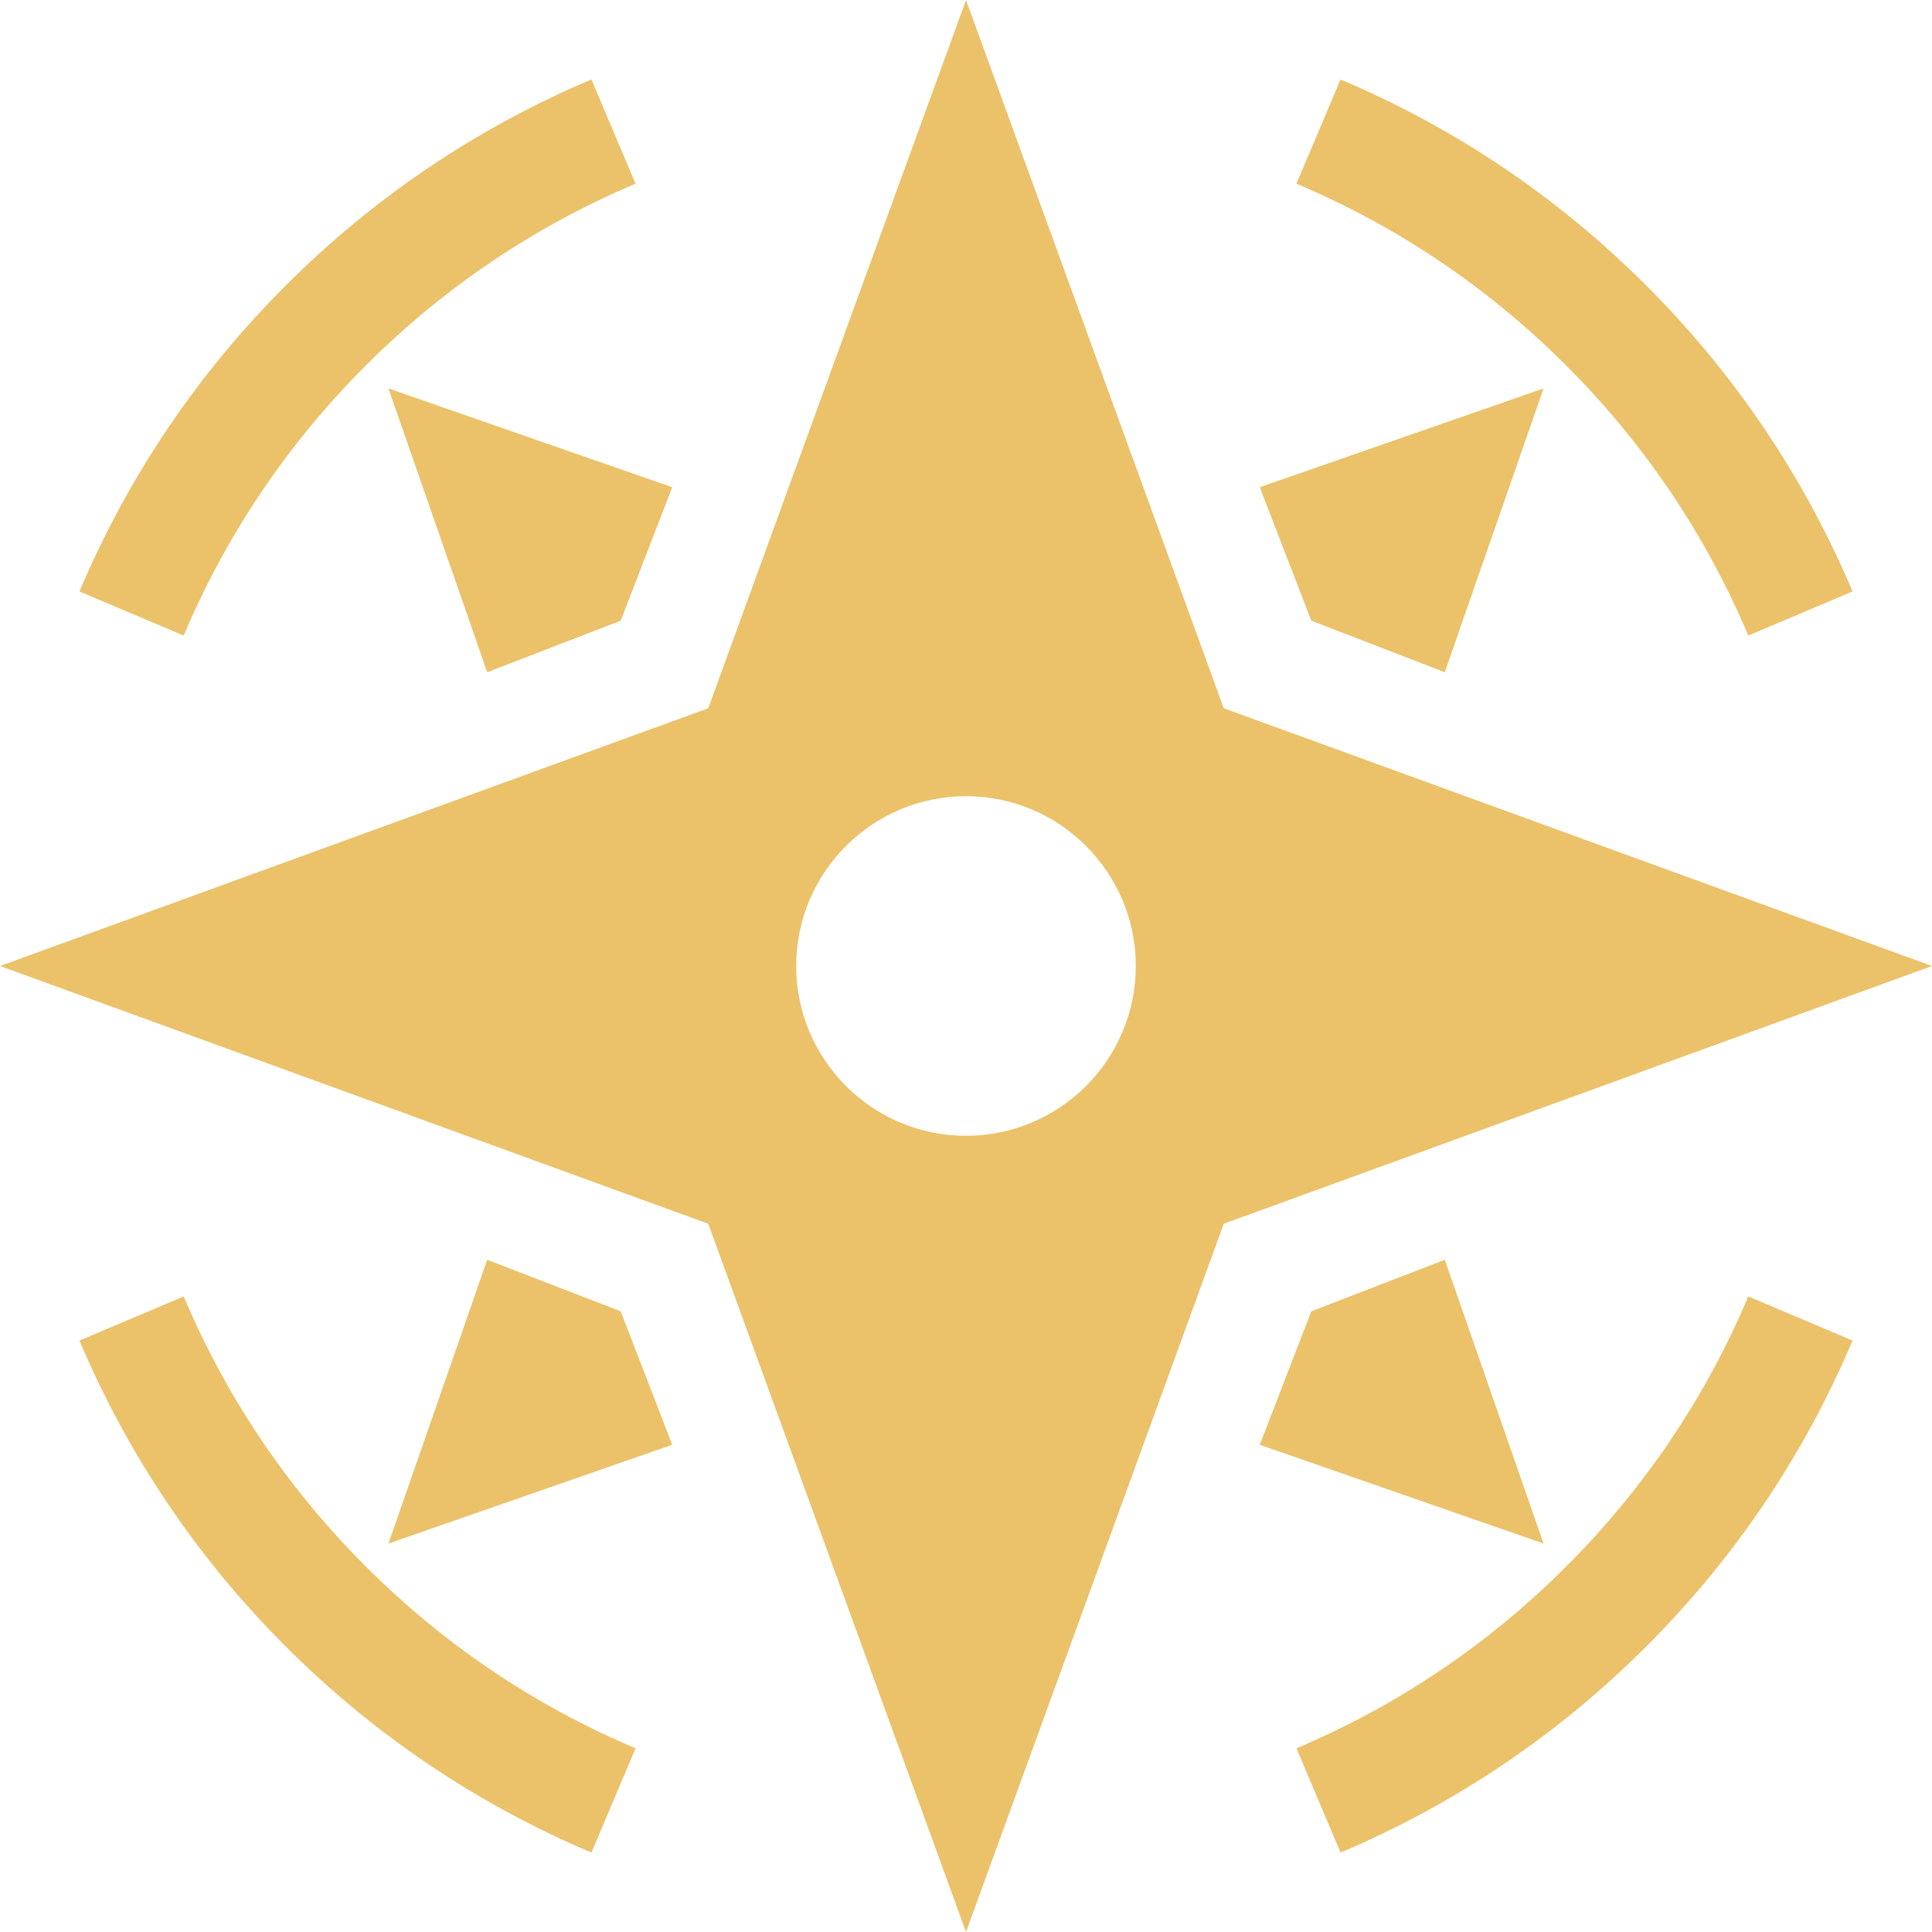
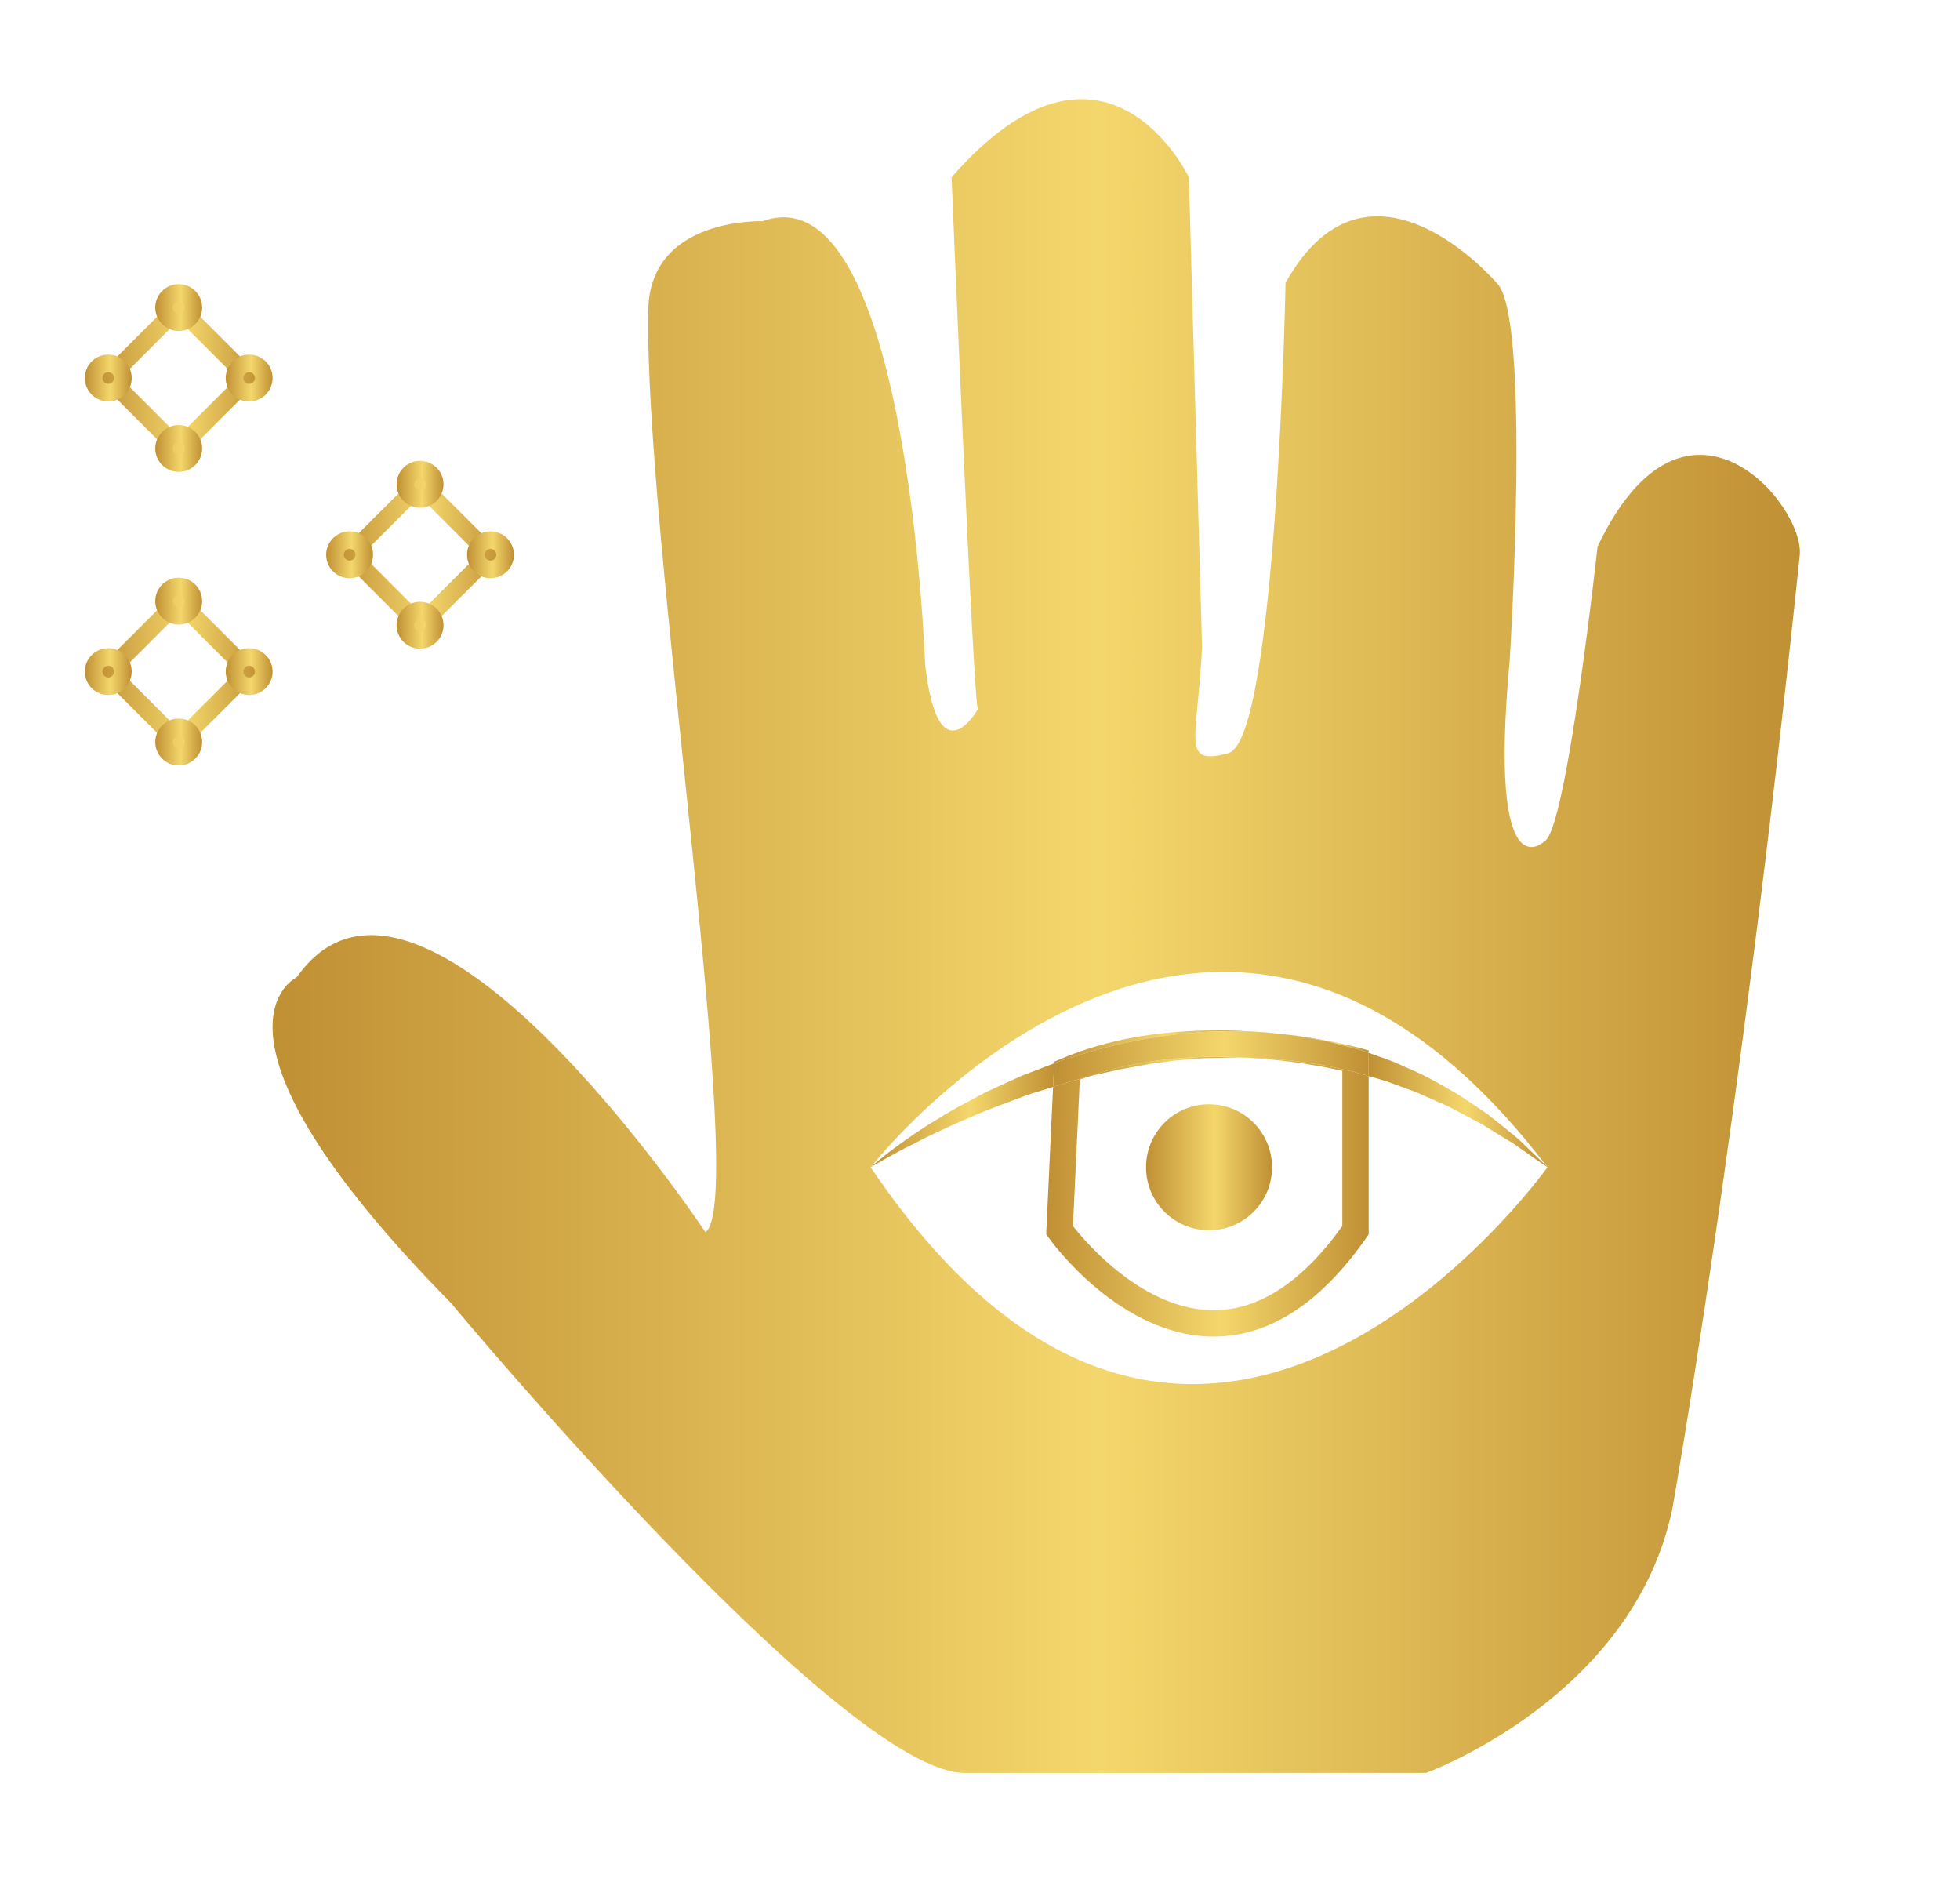
- <svg xmlns="http://www.w3.org/2000/svg" version="1.1" x="0" y="0" viewBox="0 0 512 512" style="enable-background:new 0 0 512 512" xml:space="preserve" class="hovered-paths">
+ <svg xmlns="http://www.w3.org/2000/svg" version="1.1" id="Layer_1" x="0px" y="0px" width="446px" height="428px" viewBox="0 0 446 428" enable-background="new 0 0 446 428" xml:space="preserve">
  <g>
-     <path d="M436.307 75.693c-23.394-23.408-50.669-41.792-81.05-54.639l-11.689 27.627c26.807 11.338 50.874 27.554 71.528 48.223 20.67 20.654 36.885 44.721 48.223 71.528l27.627-11.689c-12.847-30.381-31.23-57.656-54.639-81.05zM156.742 21.053c-30.381 12.847-57.656 31.23-81.05 54.639-23.408 23.394-41.792 50.669-54.639 81.05l27.627 11.689c11.339-26.806 27.554-50.873 48.223-71.528 20.654-20.669 44.722-36.885 71.528-48.223l-11.689-27.627zM96.904 415.096c-20.67-20.654-36.885-44.721-48.223-71.528l-27.627 11.689c12.847 30.381 31.23 57.656 54.639 81.05 23.394 23.408 50.669 41.792 81.05 54.639l11.689-27.627c-26.807-11.338-50.874-27.554-71.528-48.223zM463.32 343.569c-11.339 26.806-27.554 50.873-48.223 71.528-20.654 20.669-44.722 36.885-71.528 48.223l11.689 27.627c30.381-12.847 57.656-31.23 81.05-54.639 23.408-23.394 41.792-50.669 54.639-81.05l-27.627-11.689zM324.306 187.694 256 0l-68.306 187.694L0 256l187.694 68.306L256 512l68.306-187.694L512 256l-187.694-68.306zM256 301c-24.814 0-45-20.186-45-45s20.186-45 45-45 45 20.186 45 45-20.186 45-45 45z" fill="#EBC26A" data-original="#000000" class="hovered-path" />
-     <path d="m102.938 102.938 26.177 75.215 35.376-13.662 13.662-35.376zM164.491 347.509l-35.376-13.662-26.177 75.215 75.215-26.179zM382.885 333.847l-35.376 13.662-13.662 35.374 75.215 26.179zM333.847 129.115l13.662 35.376 35.376 13.662 26.177-75.215z" fill="#EBC26A" data-original="#000000" class="hovered-path" />
+     <linearGradient id="SVGID_1_" gradientUnits="userSpaceOnUse" x1="62.024" y1="212.944" x2="409.568" y2="212.944">
+       <stop offset="0" style="stop-color:#C09034" />
+       <stop offset="0.542" style="stop-color:#F4D76C" />
+       <stop offset="1" style="stop-color:#C09034" />
+     </linearGradient>
+     <path fill="url(#SVGID_1_)" d="M363.53,124.333c0,0-7,64-12,67c0,0-13,13-8-41c0,0,5-79-3-86c0,0-29-34-48.001,0c0,0-2,104-13,107   s-7-3-6-24l-3-107c0,0-19-40-54,0c0,0,5,121,6,121c0,0-9,16-12-10c0,0-4-113-37-101c0,0-25.53-1-26,20c-1.13,50.54,23,203,13,210   c0,0-65-98-93-58c0,0-26,12,35,74c0,0,89,107,117,107h105c0,0,47-17,56-60c0,0,15.47-86.667,29-217   C410.719,114.884,383.53,82.333,363.53,124.333z M198.118,265.557c0,0,78-100,154,0   C352.118,265.557,273.118,376.557,198.118,265.557z" />
+     <linearGradient id="SVGID_2_" gradientUnits="userSpaceOnUse" x1="247.542" y1="242.697" x2="284.018" y2="242.697">
+       <stop offset="0" style="stop-color:#C09034" />
+       <stop offset="0.542" style="stop-color:#F4D76C" />
+       <stop offset="1" style="stop-color:#C09034" />
+     </linearGradient>
+     <path fill="url(#SVGID_2_)" d="M253.387,243.611c0.596-0.131,1.194-0.262,1.795-0.395l1.836-0.316   c1.226-0.226,2.455-0.451,3.69-0.68c1.233-0.234,2.489-0.353,3.739-0.535c1.253-0.154,2.505-0.367,3.768-0.479   c1.264-0.102,2.529-0.201,3.797-0.303l1.9-0.153c0.634-0.039,1.27-0.034,1.904-0.054c2.539-0.068,5.08-0.223,7.605-0.08   c0.199,0.005,0.396,0.01,0.596,0.015c-2.289-0.133-4.678-0.211-7.134-0.211c-11,0-20.837,1.543-29.342,4.554   c0.763-0.205,1.524-0.41,2.282-0.582C251.004,244.134,252.191,243.874,253.387,243.611z" />
+     <linearGradient id="SVGID_3_" gradientUnits="userSpaceOnUse" x1="198.117" y1="253.734" x2="239.878" y2="253.734">
+       <stop offset="0" style="stop-color:#C09034" />
+       <stop offset="0.542" style="stop-color:#F4D76C" />
+       <stop offset="1" style="stop-color:#C09034" />
+     </linearGradient>
+     <path fill="url(#SVGID_3_)" d="M201.7,263.489c0.78-0.423,1.676-0.907,2.68-1.451c0.989-0.563,2.121-1.124,3.35-1.736   c1.237-0.597,2.523-1.325,3.958-1.997c2.879-1.322,6.073-2.893,9.669-4.357c3.534-1.598,7.51-2.959,11.638-4.545   c1.022-0.418,2.106-0.719,3.188-1.059c1.082-0.334,2.18-0.673,3.287-1.015c0.053-0.017,0.104-0.034,0.157-0.05l0.25-5.364   c-0.667,0.251-1.341,0.5-1.997,0.753c-1.117,0.43-2.222,0.854-3.313,1.271c-1.088,0.424-2.178,0.807-3.201,1.307   c-2.068,0.949-4.088,1.847-6.02,2.76c-0.482,0.229-0.961,0.453-1.437,0.678c-0.464,0.248-0.923,0.492-1.377,0.735   c-0.907,0.488-1.797,0.968-2.669,1.438c-3.526,1.793-6.572,3.778-9.3,5.457c-1.356,0.853-2.587,1.719-3.728,2.506   c-1.14,0.789-2.186,1.511-3.097,2.217c-1.853,1.357-3.254,2.5-4.197,3.291c-0.479,0.385-0.831,0.695-1.066,0.908   c-0.238,0.211-0.36,0.318-0.36,0.318s0.557-0.349,1.627-0.949C200.276,264.303,200.931,263.929,201.7,263.489z" />
+     <linearGradient id="SVGID_4_" gradientUnits="userSpaceOnUse" x1="286.669" y1="235.295" x2="296.027" y2="235.295">
+       <stop offset="0" style="stop-color:#C09034" />
+       <stop offset="0.542" style="stop-color:#F4D76C" />
+       <stop offset="1" style="stop-color:#C09034" />
+     </linearGradient>
+     <path fill="url(#SVGID_4_)" d="M295.438,235.688c-1.291-0.199-2.604-0.299-3.914-0.453c-1.313-0.135-2.629-0.297-3.953-0.407   c-0.299-0.013-0.603-0.022-0.901-0.035c3.406,0.253,6.56,0.612,9.358,1.007C295.83,235.761,295.635,235.725,295.438,235.688z" />
+     <linearGradient id="SVGID_5_" gradientUnits="userSpaceOnUse" x1="311.444" y1="252.544" x2="352.119" y2="252.544">
+       <stop offset="0" style="stop-color:#C09034" />
+       <stop offset="0.542" style="stop-color:#F4D76C" />
+       <stop offset="1" style="stop-color:#C09034" />
+     </linearGradient>
+     <path fill="url(#SVGID_5_)" d="M346.953,260.521c-0.417-0.397-0.856-0.816-1.318-1.256c-0.466-0.434-0.997-0.834-1.527-1.279   c-1.067-0.889-2.251-1.813-3.506-2.822c-0.63-0.503-1.278-1.021-1.947-1.557c-0.691-0.504-1.429-0.983-2.172-1.498   c-1.509-1.006-3.095-2.063-4.749-3.164c-3.46-1.946-7.164-4.229-11.418-5.951c-1.049-0.467-2.11-0.94-3.188-1.42   c-1.095-0.432-2.226-0.811-3.358-1.225c-0.765-0.276-1.547-0.545-2.325-0.814v5.283c0.262,0.074,0.526,0.158,0.788,0.229   c1.104,0.321,2.207,0.606,3.278,0.947c1.056,0.389,2.099,0.772,3.126,1.151c1.031,0.377,2.048,0.752,3.05,1.119   c1.021,0.328,1.938,0.854,2.897,1.242c1.888,0.848,3.743,1.622,5.482,2.451c1.701,0.909,3.334,1.781,4.886,2.609   c0.78,0.412,1.554,0.795,2.284,1.203c0.71,0.44,1.398,0.869,2.067,1.285c1.342,0.826,2.587,1.621,3.768,2.322   c0.582,0.361,1.162,0.68,1.679,1.036c0.512,0.364,1,0.711,1.463,1.039c1.848,1.325,3.341,2.331,4.346,3.036   c1.019,0.691,1.561,1.063,1.561,1.063s-0.464-0.461-1.334-1.324C349.902,263.38,348.628,262.102,346.953,260.521z" />
+     <linearGradient id="SVGID_6_" gradientUnits="userSpaceOnUse" x1="296.027" y1="237.668" x2="311.444" y2="237.668">
+       <stop offset="0" style="stop-color:#C09034" />
+       <stop offset="0.542" style="stop-color:#F4D76C" />
+       <stop offset="1" style="stop-color:#C09034" />
+     </linearGradient>
+     <path fill="url(#SVGID_6_)" d="M303.05,237.173c1.233,0.324,2.459,0.646,3.674,0.964c1.207,0.344,2.432,0.583,3.593,1.004   c0.382,0.129,0.75,0.265,1.128,0.396v-0.565l-2.207-0.605c-0.35-0.096-5.425-1.467-13.21-2.566   c1.088,0.203,2.173,0.407,3.248,0.608C300.542,236.669,301.818,236.827,303.05,237.173z" />
+     <linearGradient id="SVGID_7_" gradientUnits="userSpaceOnUse" x1="239.876" y1="238.169" x2="286.666" y2="238.169">
+       <stop offset="0" style="stop-color:#C09034" />
+       <stop offset="0.542" style="stop-color:#F4D76C" />
+       <stop offset="1" style="stop-color:#C09034" />
+     </linearGradient>
+     <path fill="url(#SVGID_7_)" d="M242.189,241.061l0.867-0.268c0.58-0.18,1.161-0.359,1.745-0.54   c1.177-0.354,2.328-0.743,3.554-1.077c1.235-0.324,2.48-0.65,3.732-0.979c2.504-0.724,5.057-1.14,7.633-1.677   c1.286-0.262,2.6-0.405,3.906-0.614c1.311-0.181,2.618-0.419,3.941-0.552c1.326-0.125,2.654-0.25,3.984-0.375l1.996-0.186   c0.667-0.05,1.338-0.057,2.006-0.086c2.678-0.066,5.354-0.196,8.021-0.035c1.031,0.04,2.063,0.08,3.09,0.119   c-3.076-0.229-6.357-0.369-9.783-0.369c-13.374,0-25.232,2.146-35.249,6.385l-1.739,0.734l-0.019,0.375   c0.468-0.176,0.927-0.355,1.397-0.527C241.586,241.277,241.8,241.188,242.189,241.061z" />
+     <linearGradient id="SVGID_8_" gradientUnits="userSpaceOnUse" x1="238.065" y1="272.353" x2="311.443" y2="272.353">
+       <stop offset="0" style="stop-color:#C09034" />
+       <stop offset="0.542" style="stop-color:#F4D76C" />
+       <stop offset="1" style="stop-color:#C09034" />
+     </linearGradient>
+     <path fill="url(#SVGID_8_)" d="M305.441,243.264c-1.164-0.257-2.336-0.515-3.518-0.773c-1.175-0.282-2.396-0.379-3.604-0.579   c-1.211-0.179-2.43-0.354-3.654-0.534c-1.227-0.163-2.473-0.229-3.714-0.35c-1.245-0.102-2.492-0.232-3.746-0.313   c-1.06-0.027-2.124-0.054-3.188-0.082c9.777,0.568,17.742,2.146,21.426,2.982v35.318c-9.086,12.701-18.93,19.141-29.269,19.14   c-0.001,0-0.003,0-0.003,0c-16.035-0.003-29.104-15.423-32.015-19.132l1.554-33.314c0.598-0.23,1.221-0.436,1.831-0.652   c-0.431,0.116-0.86,0.233-1.285,0.344c-0.591,0.156-1.18,0.313-1.767,0.47l-0.877,0.231l-0.797,0.254   c-1.068,0.354-2.133,0.682-3.189,1.007l-1.563,33.507l0.603,0.845c0.653,0.916,16.255,22.44,37.504,22.442c0.001,0,0.002,0,0.004,0   c12.618,0,24.302-7.559,34.728-22.467l0.541-0.772V244.82c-0.849-0.242-1.696-0.484-2.553-0.744   C307.776,243.718,306.599,243.542,305.441,243.264z" />
+     <linearGradient id="SVGID_9_" gradientUnits="userSpaceOnUse" x1="239.631" y1="240.935" x2="311.444" y2="240.935">
+       <stop offset="0" style="stop-color:#C09034" />
+       <stop offset="0.542" style="stop-color:#F4D76C" />
+       <stop offset="1" style="stop-color:#C09034" />
+     </linearGradient>
+     <path fill="url(#SVGID_9_)" d="M242.818,246.273l0.795-0.254l0.878-0.232c0.587-0.156,1.176-0.313,1.767-0.471   c0.426-0.108,0.855-0.227,1.285-0.342c8.505-3.011,18.342-4.554,29.342-4.554c2.456,0,4.844,0.078,7.135,0.211   c1.063,0.027,2.127,0.054,3.188,0.082c1.254,0.079,2.501,0.211,3.746,0.312c1.242,0.121,2.486,0.188,3.714,0.351   c1.226,0.179,2.442,0.356,3.653,0.534c1.207,0.199,2.431,0.297,3.604,0.579c1.183,0.26,2.354,0.518,3.517,0.772   c1.157,0.279,2.336,0.455,3.45,0.813c0.855,0.26,1.704,0.502,2.553,0.743v-5.283c-0.378-0.131-0.746-0.266-1.128-0.395   c-1.161-0.422-2.386-0.66-3.593-1.005c-1.215-0.317-2.439-0.64-3.674-0.964c-1.229-0.346-2.508-0.504-3.774-0.767   c-1.075-0.202-2.16-0.405-3.248-0.608c-2.799-0.395-5.952-0.754-9.358-1.007c-1.028-0.04-2.058-0.079-3.09-0.119   c-2.669-0.161-5.345-0.032-8.021,0.035c-0.67,0.03-1.34,0.036-2.007,0.086l-1.995,0.187c-1.33,0.125-2.658,0.248-3.984,0.373   c-1.324,0.135-2.633,0.371-3.942,0.553c-1.307,0.209-2.62,0.354-3.905,0.613c-2.576,0.537-5.129,0.955-7.634,1.678   c-1.252,0.328-2.497,0.656-3.731,0.979c-1.227,0.334-2.377,0.724-3.555,1.077c-0.584,0.182-1.166,0.359-1.744,0.54l-0.867,0.269   c-0.392,0.125-0.604,0.217-0.914,0.326c-0.473,0.172-0.932,0.353-1.398,0.528l-0.25,5.364   C240.686,246.954,241.749,246.626,242.818,246.273z" />
+     <linearGradient id="SVGID_10_" gradientUnits="userSpaceOnUse" x1="260.785" y1="265.556" x2="289.451" y2="265.556">
+       <stop offset="0" style="stop-color:#C09034" />
+       <stop offset="0.542" style="stop-color:#F4D76C" />
+       <stop offset="1" style="stop-color:#C09034" />
+     </linearGradient>
+     <circle fill="url(#SVGID_10_)" cx="275.118" cy="265.556" r="14.333" />
+   </g>
+   <g>
+     <g>
+       <g>
+         <linearGradient id="SVGID_11_" gradientUnits="userSpaceOnUse" x1="21.811" y1="86" x2="59.523" y2="86">
+           <stop offset="0" style="stop-color:#C09034" />
+           <stop offset="0.542" style="stop-color:#F4D76C" />
+           <stop offset="1" style="stop-color:#C09034" />
+         </linearGradient>
+         <path fill="url(#SVGID_11_)" d="M40.667,104.856L21.811,86l18.856-18.856L59.523,86L40.667,104.856z M27.468,86l13.199,13.199     L53.866,86L40.667,72.801L27.468,86z" />
+       </g>
+       <g>
+         <linearGradient id="SVGID_12_" gradientUnits="userSpaceOnUse" x1="51.364" y1="86" x2="62.024" y2="86">
+           <stop offset="0" style="stop-color:#C09034" />
+           <stop offset="0.542" style="stop-color:#F4D76C" />
+           <stop offset="1" style="stop-color:#C09034" />
+         </linearGradient>
+         <path fill="url(#SVGID_12_)" d="M52.923,89.771c-2.079-2.079-2.079-5.462,0-7.542c2.079-2.079,5.463-2.079,7.542,0     c2.079,2.08,2.079,5.463,0,7.542C58.386,91.85,55.002,91.85,52.923,89.771z M57.637,85.057c-0.52-0.52-1.365-0.52-1.885,0     s-0.52,1.366,0,1.885s1.365,0.52,1.885,0C58.157,86.423,58.157,85.577,57.637,85.057z" />
+       </g>
+       <g>
+         <linearGradient id="SVGID_13_" gradientUnits="userSpaceOnUse" x1="35.337" y1="102.027" x2="45.997" y2="102.027">
+           <stop offset="0" style="stop-color:#C09034" />
+           <stop offset="0.542" style="stop-color:#F4D76C" />
+           <stop offset="1" style="stop-color:#C09034" />
+         </linearGradient>
+         <path fill="url(#SVGID_13_)" d="M36.896,105.798c-2.079-2.079-2.079-5.463,0-7.542c2.08-2.079,5.463-2.079,7.542,0     s2.079,5.463,0,7.542C42.358,107.877,38.975,107.877,36.896,105.798z M41.609,101.085c-0.52-0.52-1.366-0.52-1.885,0     s-0.52,1.365,0,1.885c0.52,0.521,1.366,0.521,1.885,0C42.129,102.45,42.129,101.604,41.609,101.085z" />
+       </g>
+       <g>
+         <linearGradient id="SVGID_14_" gradientUnits="userSpaceOnUse" x1="19.309" y1="86" x2="29.969" y2="86">
+           <stop offset="0" style="stop-color:#C09034" />
+           <stop offset="0.542" style="stop-color:#F4D76C" />
+           <stop offset="1" style="stop-color:#C09034" />
+         </linearGradient>
+         <path fill="url(#SVGID_14_)" d="M20.868,89.771c-2.079-2.079-2.079-5.462,0-7.542c2.079-2.079,5.463-2.079,7.542,0     c2.079,2.08,2.079,5.463,0,7.542C26.331,91.85,22.947,91.85,20.868,89.771z M25.582,85.057c-0.52-0.52-1.365-0.52-1.885,0     s-0.52,1.366,0,1.885c0.52,0.52,1.366,0.52,1.885,0S26.101,85.577,25.582,85.057z" />
+       </g>
+       <g>
+         <linearGradient id="SVGID_15_" gradientUnits="userSpaceOnUse" x1="35.337" y1="69.972" x2="45.997" y2="69.972">
+           <stop offset="0" style="stop-color:#C09034" />
+           <stop offset="0.542" style="stop-color:#F4D76C" />
+           <stop offset="1" style="stop-color:#C09034" />
+         </linearGradient>
+         <path fill="url(#SVGID_15_)" d="M36.896,73.743c-2.079-2.079-2.079-5.463,0-7.542c2.08-2.079,5.463-2.079,7.542,0     s2.079,5.463,0,7.542C42.358,75.822,38.975,75.822,36.896,73.743z M41.609,69.029c-0.52-0.52-1.366-0.52-1.885,0     c-0.52,0.52-0.52,1.366,0,1.885c0.52,0.52,1.366,0.52,1.885,0C42.129,70.395,42.129,69.549,41.609,69.029z" />
+       </g>
+     </g>
+     <g>
+       <g>
+         <linearGradient id="SVGID_16_" gradientUnits="userSpaceOnUse" x1="21.811" y1="152.785" x2="59.523" y2="152.785">
+           <stop offset="0" style="stop-color:#C09034" />
+           <stop offset="0.542" style="stop-color:#F4D76C" />
+           <stop offset="1" style="stop-color:#C09034" />
+         </linearGradient>
+         <path fill="url(#SVGID_16_)" d="M40.667,171.641l-18.856-18.856l18.856-18.856l18.856,18.856L40.667,171.641z M27.468,152.785     l13.199,13.199l13.199-13.199l-13.199-13.199L27.468,152.785z" />
+       </g>
+       <g>
+         <linearGradient id="SVGID_17_" gradientUnits="userSpaceOnUse" x1="51.364" y1="152.784" x2="62.024" y2="152.784">
+           <stop offset="0" style="stop-color:#C09034" />
+           <stop offset="0.542" style="stop-color:#F4D76C" />
+           <stop offset="1" style="stop-color:#C09034" />
+         </linearGradient>
+         <path fill="url(#SVGID_17_)" d="M52.923,156.555c-2.079-2.079-2.079-5.462,0-7.542c2.079-2.079,5.463-2.079,7.542,0     c2.079,2.08,2.079,5.463,0,7.542C58.386,158.635,55.002,158.635,52.923,156.555z M57.637,151.842c-0.52-0.52-1.365-0.52-1.885,0     c-0.52,0.52-0.52,1.366,0,1.885s1.365,0.52,1.885,0C58.157,153.208,58.157,152.361,57.637,151.842z" />
+       </g>
+       <g>
+         <linearGradient id="SVGID_18_" gradientUnits="userSpaceOnUse" x1="35.337" y1="168.812" x2="45.997" y2="168.812">
+           <stop offset="0" style="stop-color:#C09034" />
+           <stop offset="0.542" style="stop-color:#F4D76C" />
+           <stop offset="1" style="stop-color:#C09034" />
+         </linearGradient>
+         <path fill="url(#SVGID_18_)" d="M36.896,172.583c-2.079-2.079-2.079-5.463,0-7.542c2.08-2.079,5.463-2.079,7.542,0     s2.079,5.463,0,7.542C42.358,174.662,38.975,174.662,36.896,172.583z M41.609,167.87c-0.52-0.52-1.366-0.52-1.885,0     s-0.52,1.365,0,1.885s1.366,0.52,1.885,0C42.129,169.235,42.129,168.389,41.609,167.87z" />
+       </g>
+       <g>
+         <linearGradient id="SVGID_19_" gradientUnits="userSpaceOnUse" x1="19.309" y1="152.784" x2="29.969" y2="152.784">
+           <stop offset="0" style="stop-color:#C09034" />
+           <stop offset="0.542" style="stop-color:#F4D76C" />
+           <stop offset="1" style="stop-color:#C09034" />
+         </linearGradient>
+         <path fill="url(#SVGID_19_)" d="M20.868,156.555c-2.079-2.079-2.079-5.462,0-7.542c2.079-2.079,5.463-2.079,7.542,0     c2.079,2.08,2.079,5.463,0,7.542C26.331,158.635,22.947,158.635,20.868,156.555z M25.582,151.842c-0.52-0.52-1.365-0.52-1.885,0     c-0.52,0.52-0.52,1.366,0,1.885c0.52,0.52,1.366,0.52,1.885,0S26.101,152.361,25.582,151.842z" />
+       </g>
+       <g>
+         <linearGradient id="SVGID_20_" gradientUnits="userSpaceOnUse" x1="35.337" y1="136.757" x2="45.997" y2="136.757">
+           <stop offset="0" style="stop-color:#C09034" />
+           <stop offset="0.542" style="stop-color:#F4D76C" />
+           <stop offset="1" style="stop-color:#C09034" />
+         </linearGradient>
+         <path fill="url(#SVGID_20_)" d="M36.896,140.528c-2.079-2.079-2.079-5.463,0-7.542c2.08-2.079,5.463-2.079,7.542,0     c2.079,2.079,2.079,5.463,0,7.542C42.358,142.607,38.975,142.607,36.896,140.528z M41.609,135.814c-0.52-0.52-1.366-0.52-1.885,0     c-0.52,0.52-0.52,1.366,0,1.885c0.52,0.52,1.366,0.52,1.885,0C42.129,137.18,42.129,136.334,41.609,135.814z" />
+       </g>
+     </g>
+     <g>
+       <g>
+         <linearGradient id="SVGID_21_" gradientUnits="userSpaceOnUse" x1="76.726" y1="126.214" x2="114.438" y2="126.214">
+           <stop offset="0" style="stop-color:#C09034" />
+           <stop offset="0.542" style="stop-color:#F4D76C" />
+           <stop offset="1" style="stop-color:#C09034" />
+         </linearGradient>
+         <path fill="url(#SVGID_21_)" d="M95.582,145.07l-18.856-18.856l18.856-18.856l18.856,18.856L95.582,145.07z M82.382,126.214     l13.199,13.199l13.199-13.199l-13.199-13.199L82.382,126.214z" />
+       </g>
+       <g>
+         <linearGradient id="SVGID_22_" gradientUnits="userSpaceOnUse" x1="106.278" y1="126.213" x2="116.939" y2="126.213">
+           <stop offset="0" style="stop-color:#C09034" />
+           <stop offset="0.542" style="stop-color:#F4D76C" />
+           <stop offset="1" style="stop-color:#C09034" />
+         </linearGradient>
+         <path fill="url(#SVGID_22_)" d="M107.838,129.984c-2.079-2.079-2.079-5.462,0-7.542c2.079-2.079,5.463-2.079,7.542,0     c2.079,2.08,2.079,5.463,0,7.542C113.301,132.064,109.917,132.064,107.838,129.984z M112.551,125.271     c-0.52-0.52-1.365-0.52-1.885,0s-0.52,1.366,0,1.885c0.52,0.519,1.365,0.52,1.885,0     C113.071,126.637,113.071,125.791,112.551,125.271z" />
+       </g>
+       <g>
+         <linearGradient id="SVGID_23_" gradientUnits="userSpaceOnUse" x1="90.251" y1="142.241" x2="100.911" y2="142.241">
+           <stop offset="0" style="stop-color:#C09034" />
+           <stop offset="0.542" style="stop-color:#F4D76C" />
+           <stop offset="1" style="stop-color:#C09034" />
+         </linearGradient>
+         <path fill="url(#SVGID_23_)" d="M91.81,146.012c-2.079-2.079-2.079-5.463,0-7.542c2.08-2.079,5.463-2.079,7.542,0     c2.079,2.079,2.079,5.463,0,7.542C97.273,148.091,93.89,148.091,91.81,146.012z M96.524,141.299c-0.52-0.52-1.366-0.52-1.885,0     s-0.52,1.365,0,1.885s1.366,0.52,1.885,0S97.043,141.818,96.524,141.299z" />
+       </g>
+       <g>
+         <linearGradient id="SVGID_24_" gradientUnits="userSpaceOnUse" x1="74.224" y1="126.213" x2="84.884" y2="126.213">
+           <stop offset="0" style="stop-color:#C09034" />
+           <stop offset="0.542" style="stop-color:#F4D76C" />
+           <stop offset="1" style="stop-color:#C09034" />
+         </linearGradient>
+         <path fill="url(#SVGID_24_)" d="M75.783,129.984c-2.079-2.079-2.079-5.462,0-7.542c2.079-2.079,5.463-2.079,7.542,0     c2.079,2.08,2.079,5.463,0,7.542C81.246,132.064,77.862,132.064,75.783,129.984z M80.496,125.271c-0.52-0.52-1.365-0.52-1.885,0     s-0.52,1.366,0,1.885c0.52,0.52,1.366,0.52,1.885,0C81.015,126.636,81.016,125.791,80.496,125.271z" />
+       </g>
+       <g>
+         <linearGradient id="SVGID_25_" gradientUnits="userSpaceOnUse" x1="90.251" y1="110.186" x2="100.911" y2="110.186">
+           <stop offset="0" style="stop-color:#C09034" />
+           <stop offset="0.542" style="stop-color:#F4D76C" />
+           <stop offset="1" style="stop-color:#C09034" />
+         </linearGradient>
+         <path fill="url(#SVGID_25_)" d="M91.81,113.957c-2.079-2.079-2.079-5.463,0-7.542c2.08-2.079,5.463-2.079,7.542,0     s2.079,5.463,0,7.542S93.89,116.036,91.81,113.957z M96.524,109.243c-0.52-0.52-1.366-0.52-1.885,0     c-0.52,0.52-0.52,1.366,0,1.885c0.52,0.52,1.366,0.52,1.885,0C97.043,110.609,97.043,109.763,96.524,109.243z" />
+       </g>
+     </g>
  </g>
</svg>
